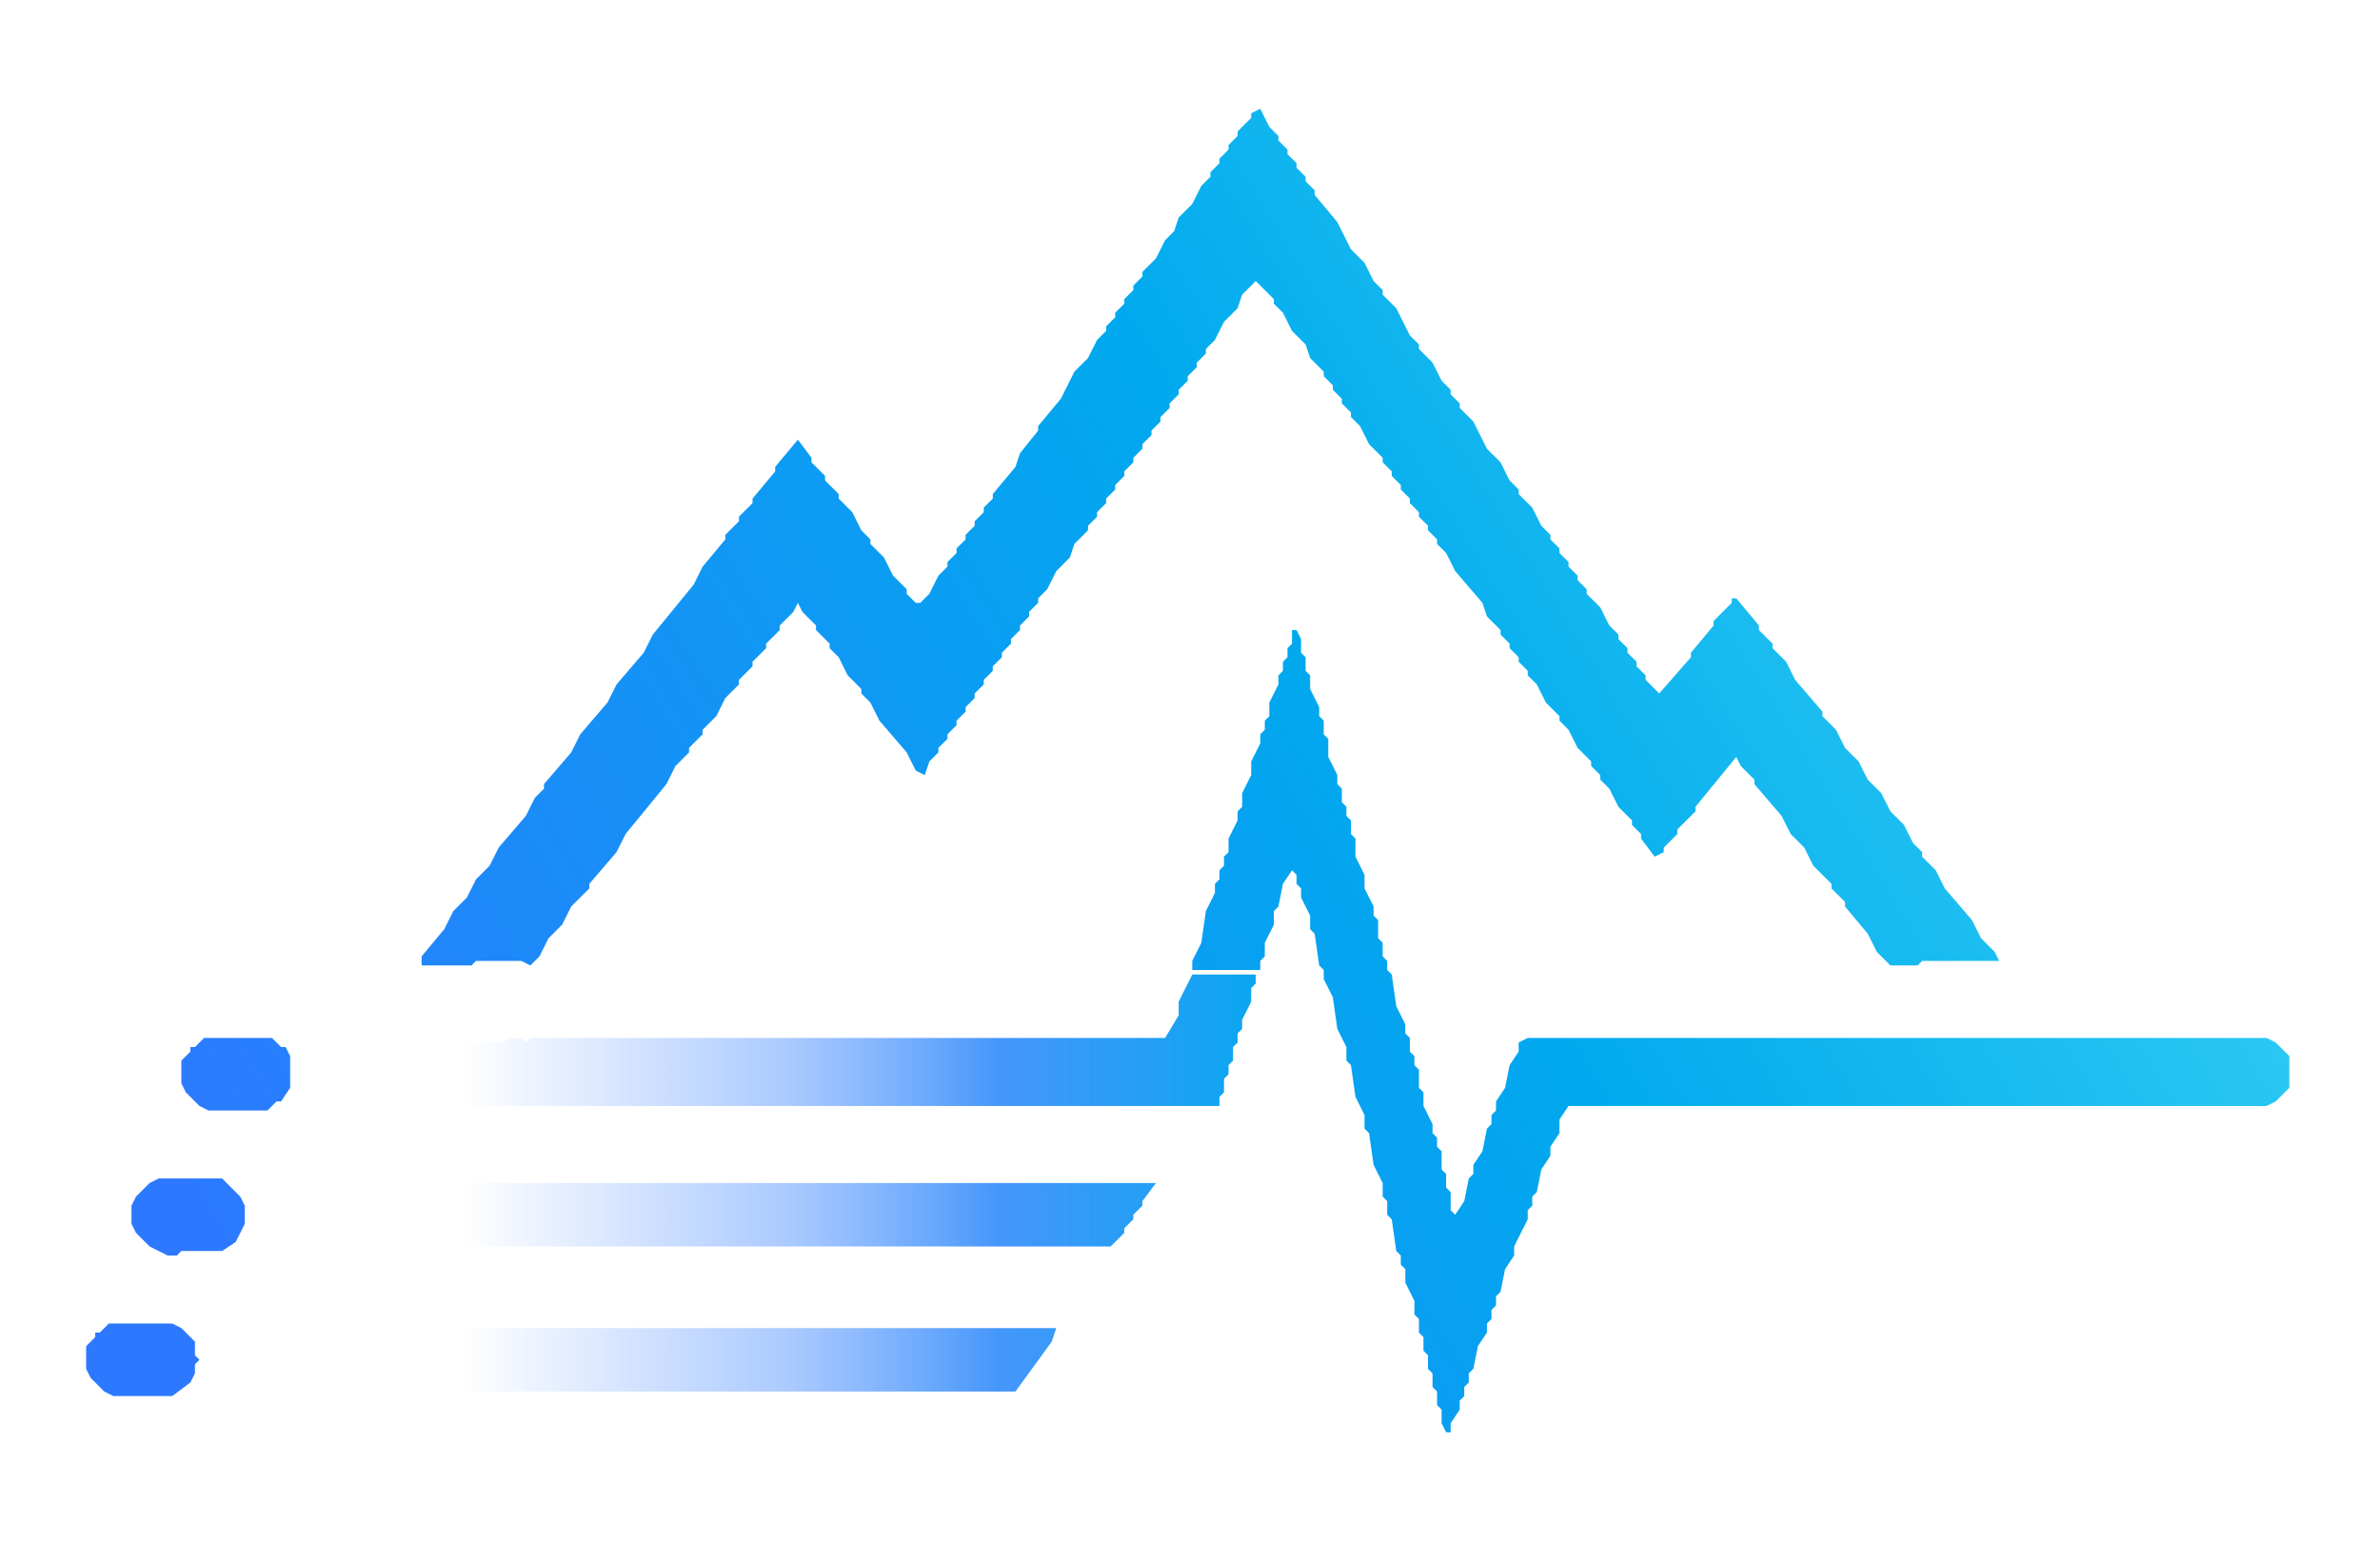
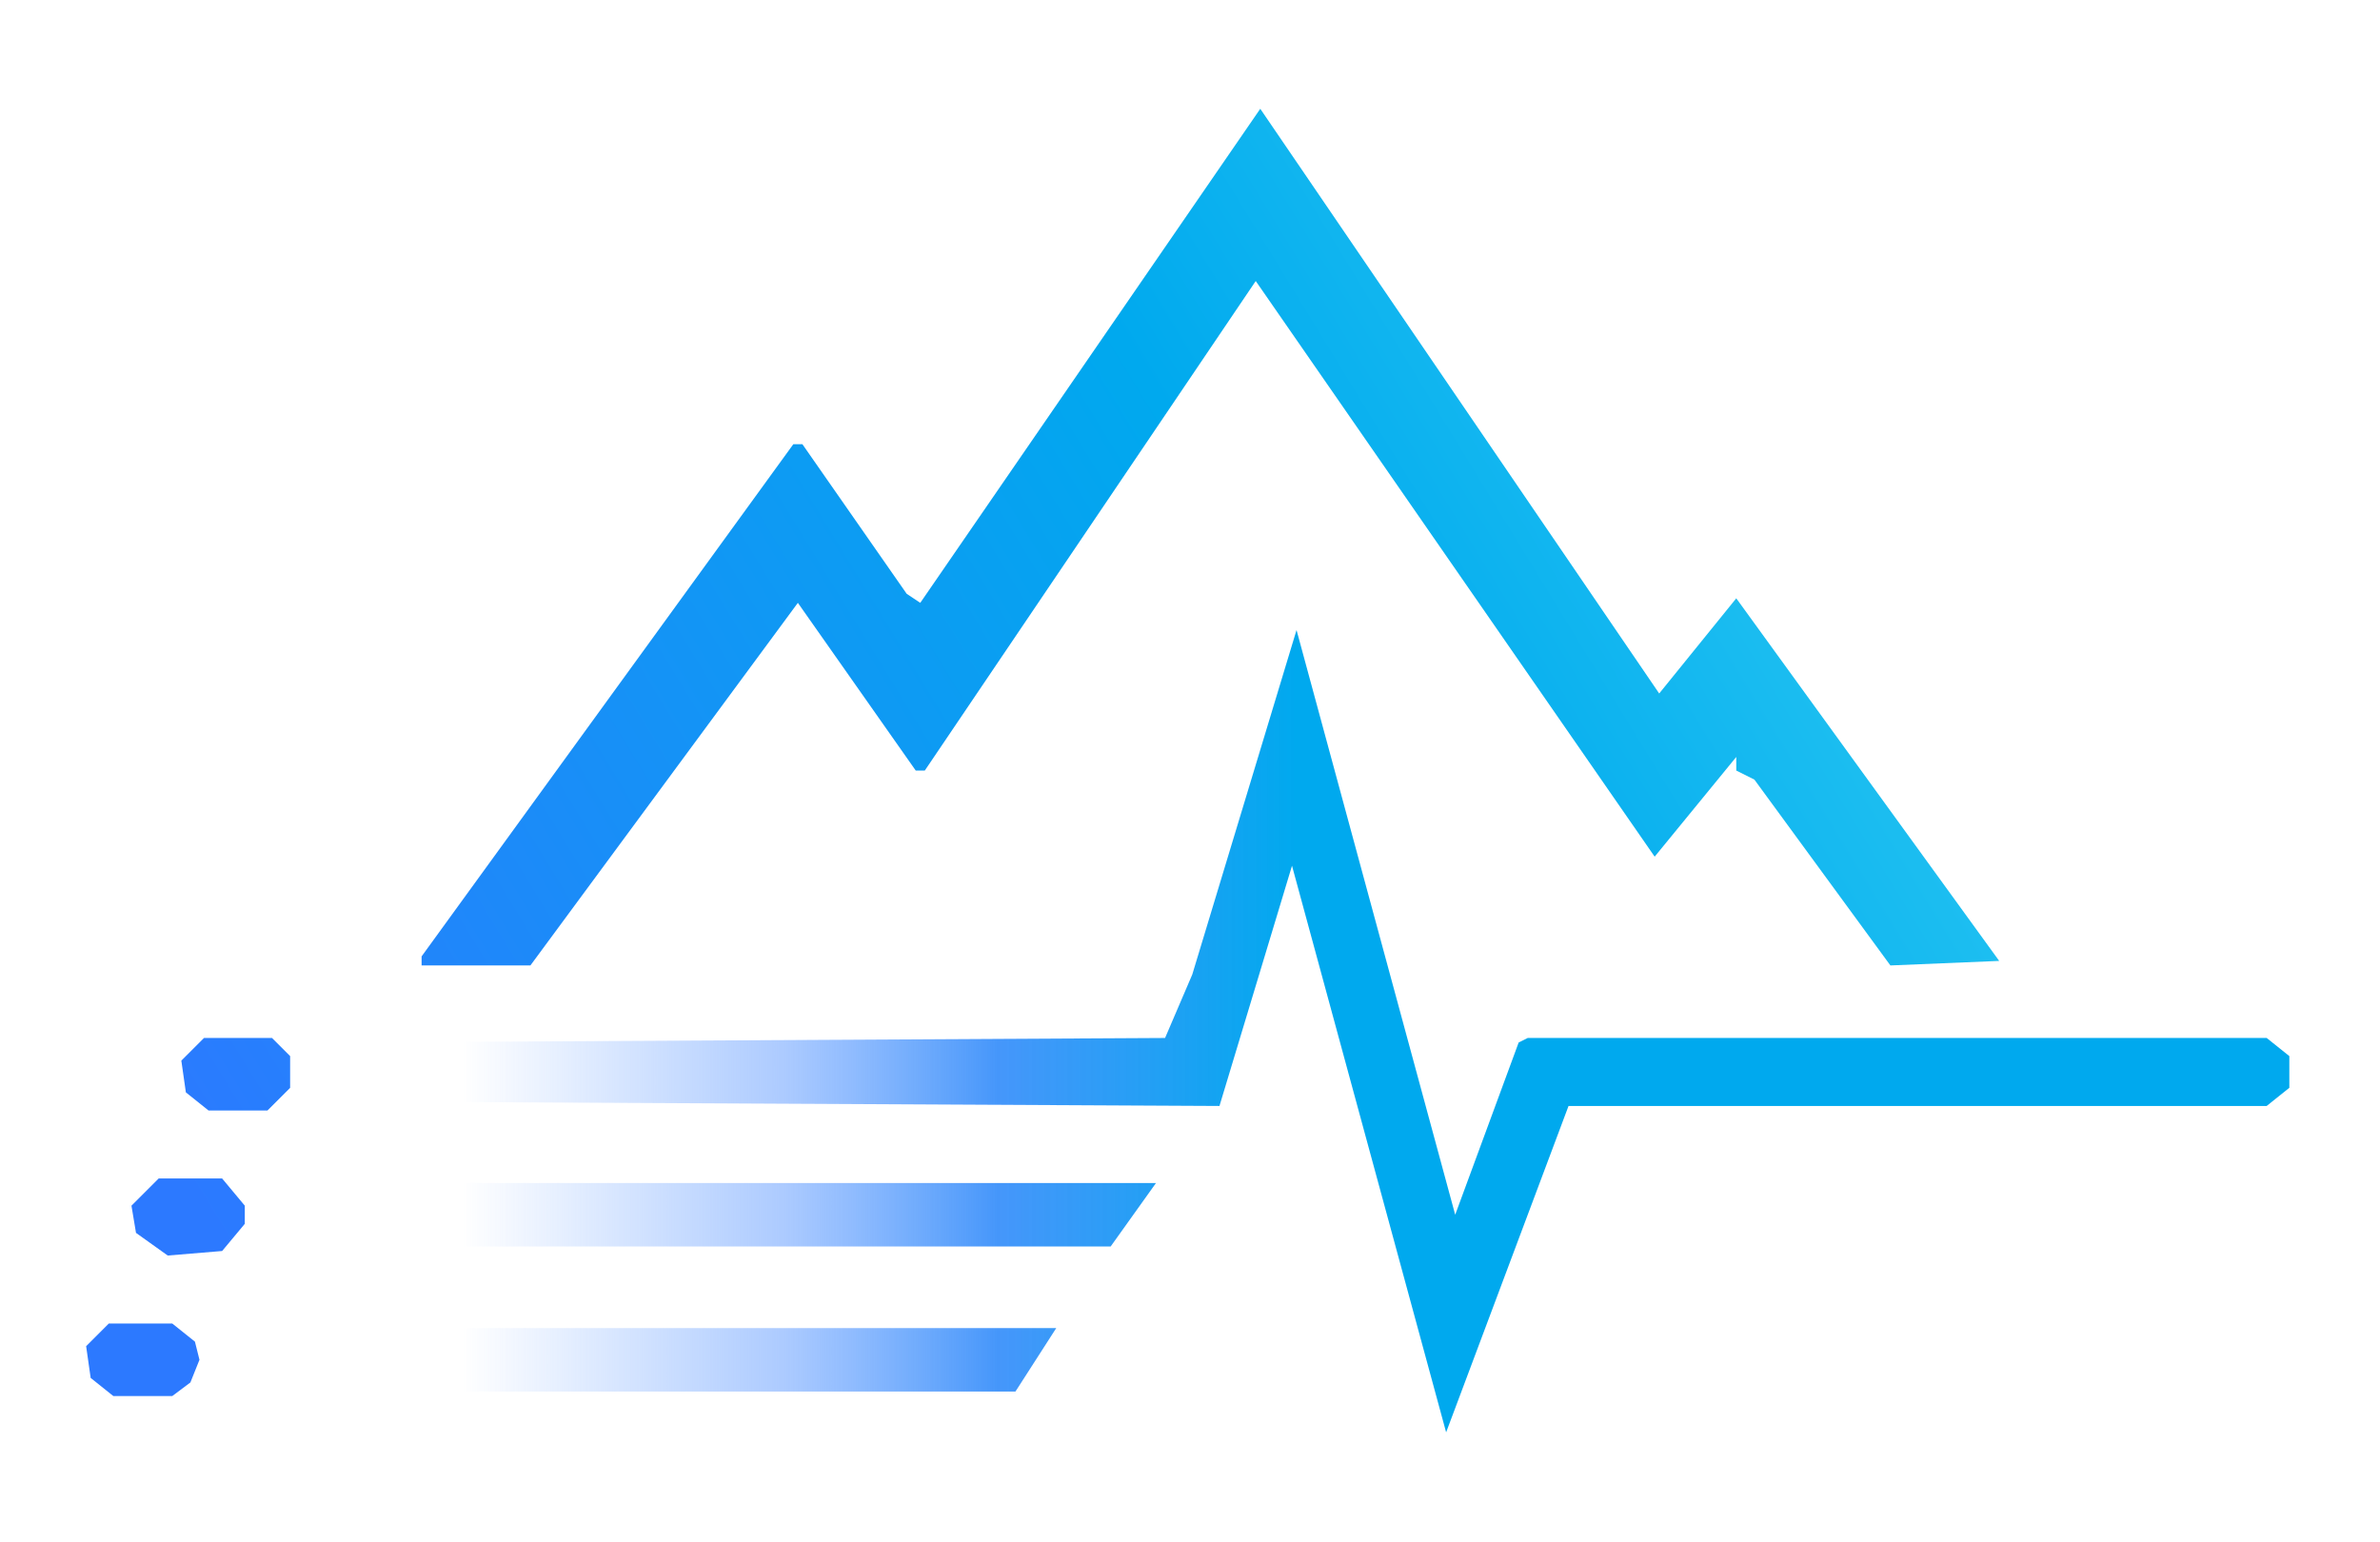
- <svg xmlns="http://www.w3.org/2000/svg" width="525" height="340" viewBox="0 0 525 340" role="img" aria-labelledby="title desc">
+ <svg xmlns="http://www.w3.org/2000/svg" width="525" height="340" viewBox="0 0 525 340" role="img" aria-labelledby="title desc" shape-rendering="geometricPrecision">
  <defs>
    <linearGradient id="markGradient" x1="70" y1="310" x2="520" y2="35" gradientUnits="userSpaceOnUse">
      <stop offset="0" stop-color="#2C79FF" />
      <stop offset="0.52" stop-color="#00A9EE" />
      <stop offset="1" stop-color="#4DE2F5" />
    </linearGradient>
    <linearGradient id="trailGradient" x1="50" y1="0" x2="286" y2="0" gradientUnits="userSpaceOnUse">
      <stop offset="0" stop-color="#69A0FF" stop-opacity="0" />
      <stop offset="0.22" stop-color="#69A0FF" stop-opacity="0" />
      <stop offset="0.52" stop-color="#69A0FF" stop-opacity="0.55" />
      <stop offset="0.72" stop-color="#318BFA" stop-opacity="0.9" />
      <stop offset="1" stop-color="#00A9EE" />
    </linearGradient>
    <linearGradient id="wordGradient" x1="0" y1="90" x2="0" y2="265" gradientUnits="userSpaceOnUse">
      <stop offset="0" stop-color="#F8FAFC" />
      <stop offset="0.52" stop-color="#E3E9F0" />
      <stop offset="1" stop-color="#B9C5D2" />
    </linearGradient>
    <linearGradient id="accentGradient" x1="0" y1="180" x2="0" y2="260" gradientUnits="userSpaceOnUse">
      <stop offset="0" stop-color="#4DE2F5" />
      <stop offset="1" stop-color="#2C79FF" />
    </linearGradient>
  </defs>
-   <path d="M263 212 L263 214 L278 214 L278 212 L279 211 L279 208 L281 204 L281 201 L282 200 L283 195 L285 192 L286 193 L286 195 L287 196 L287 198 L289 202 L289 205 L290 206 L291 213 L292 214 L292 216 L294 220 L295 227 L297 231 L297 234 L298 235 L299 242 L301 246 L301 249 L302 250 L303 257 L305 261 L305 264 L306 265 L306 268 L307 269 L308 276 L309 277 L309 279 L310 280 L310 283 L312 287 L312 290 L313 291 L313 294 L314 295 L314 298 L315 299 L315 302 L316 303 L316 306 L317 307 L317 310 L318 311 L318 314 L319 316 L320 316 L320 314 L322 311 L322 309 L323 308 L323 306 L324 305 L324 303 L325 302 L326 297 L328 294 L328 292 L329 291 L329 289 L330 288 L330 286 L331 285 L332 280 L334 277 L334 275 L337 269 L337 267 L338 266 L338 264 L339 263 L340 258 L342 255 L342 253 L344 250 L344 247 L346 244 L500 244 L502 243 L505 240 L505 233 L502 230 L500 229 L337 229 L335 230 L335 232 L333 235 L332 240 L330 243 L330 245 L329 246 L329 248 L328 249 L327 254 L325 257 L325 259 L324 260 L323 265 L321 268 L320 267 L320 263 L319 262 L319 259 L318 258 L318 254 L317 253 L317 251 L316 250 L316 248 L314 244 L314 241 L313 240 L313 236 L312 235 L312 233 L311 232 L311 229 L310 228 L310 226 L308 222 L307 215 L306 214 L306 212 L305 211 L305 208 L304 207 L304 203 L303 202 L303 200 L301 196 L301 193 L299 189 L299 185 L298 184 L298 181 L297 180 L297 178 L296 177 L296 174 L295 173 L295 171 L293 167 L293 163 L292 162 L292 159 L291 158 L291 156 L289 152 L289 149 L288 148 L288 145 L287 144 L287 141 L286 139 L285 139 L285 142 L284 143 L284 145 L283 146 L283 148 L282 149 L282 151 L280 155 L280 158 L279 159 L279 161 L278 162 L278 164 L276 168 L276 171 L274 175 L274 178 L273 179 L273 181 L271 185 L271 188 L270 189 L270 191 L269 192 L269 194 L268 195 L268 197 L266 201 L265 208 Z M441 212 L440 210 L437 207 L435 203 L429 196 L427 192 L424 189 L424 188 L422 186 L420 182 L417 179 L415 175 L412 172 L410 168 L407 165 L405 161 L402 158 L402 157 L396 150 L394 146 L391 143 L391 142 L388 139 L388 138 L383 132 L382 132 L382 133 L378 137 L378 138 L373 144 L373 145 L366 153 L363 150 L363 149 L361 147 L361 146 L359 144 L359 143 L357 141 L357 140 L355 138 L353 134 L350 131 L350 130 L348 128 L348 127 L346 125 L346 124 L344 122 L344 121 L342 119 L342 118 L340 116 L338 112 L335 109 L335 108 L333 106 L331 102 L328 99 L325 93 L322 90 L322 89 L320 87 L320 86 L318 84 L316 80 L313 77 L313 76 L311 74 L308 68 L305 65 L305 64 L303 62 L301 58 L298 55 L295 49 L290 43 L290 42 L288 40 L288 39 L286 37 L286 36 L284 34 L284 33 L282 31 L282 30 L280 28 L278 24 L276 25 L276 26 L273 29 L273 30 L271 32 L271 33 L269 35 L269 36 L267 38 L267 39 L265 41 L263 45 L260 48 L259 51 L257 53 L255 57 L252 60 L252 61 L250 63 L250 64 L248 66 L248 67 L246 69 L246 70 L244 72 L244 73 L242 75 L240 79 L237 82 L234 88 L229 94 L229 95 L225 100 L224 103 L219 109 L219 110 L217 112 L217 113 L215 115 L215 116 L213 118 L213 119 L211 121 L211 122 L209 124 L209 125 L207 127 L205 131 L203 133 L202 133 L200 131 L200 130 L197 127 L195 123 L192 120 L192 119 L190 117 L188 113 L185 110 L185 109 L182 106 L182 105 L179 102 L179 101 L176 97 L171 103 L171 104 L166 110 L166 111 L163 114 L163 115 L160 118 L160 119 L155 125 L153 129 L144 140 L142 144 L136 151 L134 155 L128 162 L126 166 L120 173 L120 174 L118 176 L116 180 L110 187 L108 191 L105 194 L103 198 L100 201 L98 205 L93 211 L93 213 L104 213 L105 212 L115 212 L117 213 L119 211 L121 207 L124 204 L126 200 L130 196 L130 195 L136 188 L138 184 L147 173 L149 169 L152 166 L152 165 L155 162 L155 161 L158 158 L160 154 L163 151 L163 150 L166 147 L166 146 L169 143 L169 142 L172 139 L172 138 L175 135 L176 133 L177 135 L180 138 L180 139 L183 142 L183 143 L185 145 L187 149 L190 152 L190 153 L192 155 L194 159 L200 166 L202 170 L204 171 L205 168 L207 166 L207 165 L209 163 L209 162 L211 160 L211 159 L213 157 L213 156 L215 154 L215 153 L217 151 L217 150 L219 148 L219 147 L221 145 L221 144 L223 142 L223 141 L225 139 L225 138 L227 136 L227 135 L229 133 L229 132 L231 130 L233 126 L236 123 L237 120 L240 117 L240 116 L242 114 L242 113 L244 111 L244 110 L246 108 L246 107 L248 105 L248 104 L250 102 L250 101 L252 99 L252 98 L254 96 L254 95 L256 93 L256 92 L258 90 L258 89 L260 87 L260 86 L262 84 L262 83 L264 81 L264 80 L266 78 L266 77 L268 75 L270 71 L273 68 L274 65 L277 62 L281 66 L281 67 L283 69 L285 73 L288 76 L289 79 L292 82 L292 83 L294 85 L294 86 L296 88 L296 89 L298 91 L298 92 L300 94 L302 98 L305 101 L305 102 L307 104 L307 105 L309 107 L309 108 L311 110 L311 111 L313 113 L313 114 L315 116 L315 117 L317 119 L317 120 L319 122 L321 126 L327 133 L328 136 L331 139 L331 140 L333 142 L333 143 L335 145 L335 146 L337 148 L337 149 L339 151 L341 155 L344 158 L344 159 L346 161 L348 165 L351 168 L351 169 L353 171 L353 172 L355 174 L357 178 L360 181 L360 182 L362 184 L362 185 L365 189 L367 188 L367 187 L370 184 L370 183 L374 179 L374 178 L383 167 L384 169 L382 171 L384 169 L387 172 L387 173 L393 180 L395 184 L398 187 L400 191 L404 195 L404 196 L407 199 L407 200 L412 206 L414 210 L417 213 L423 213 L424 212 Z" fill="url(#markGradient)" fill-rule="evenodd" />
-   <path d="M19 297 L19 302 L20 304 L23 307 L25 308 L38 308 L42 305 L43 303 L43 301 L44 300 L43 299 L43 296 L40 293 L38 292 L24 292 L22 294 L21 294 L21 295 Z M29 266 L29 270 L30 272 L33 275 L37 277 L39 277 L40 276 L49 276 L52 274 L54 270 L54 266 L53 264 L49 260 L35 260 L33 261 L30 264 Z M40 234 L40 239 L41 241 L44 244 L46 245 L59 245 L61 243 L62 243 L64 240 L64 233 L63 231 L62 231 L60 229 L45 229 L43 231 L42 231 L42 232 Z" fill="url(#markGradient)" fill-rule="evenodd" />
-   <path d="M50 302 L52 306 L66 306 L67 307 L71 307 L72 306 L73 307 L224 307 L232 296 L233 293 L54 293 L52 294 L52 298 Z M59 264 L61 266 L61 271 L62 272 L62 274 L67 274 L68 275 L245 275 L248 272 L248 271 L250 269 L250 268 L252 266 L252 265 L255 261 L73 261 L72 262 L60 262 Z M277 215 L263 215 L260 221 L260 224 L257 229 L117 229 L116 230 L115 229 L112 229 L111 230 L73 230 L71 233 L72 234 L72 237 L71 238 L71 242 L72 243 L83 243 L84 244 L85 243 L90 243 L91 244 L269 244 L269 242 L270 241 L270 238 L271 237 L271 235 L272 234 L272 231 L273 230 L273 228 L274 227 L274 225 L276 221 L276 218 L277 217 Z" fill="url(#trailGradient)" fill-rule="evenodd" />
+   <path d="M441 212 L383 132 L366 153 L278 24 L203 133 L200 131 L177 98 L175 98 L93 211 L93 213 L117 213 L176 133 L202 170 L204 170 L277 62 L365 189 L383 167 L383 170 L387 172 L417 213Z" fill="url(#markGradient)" fill-rule="evenodd" />
+   <path d="M72 233 L73 243 L269 244 L285 191 L319 316 L346 244 L500 244 L505 240 L505 233 L500 229 L337 229 L335 230 L321 268 L286 139 L263 215 L257 229 L74 230Z" fill="url(#trailGradient)" fill-rule="evenodd" />
+   <path d="M40 234 L41 241 L46 245 L59 245 L64 240 L64 233 L60 229 L45 229Z M29 266 L30 272 L37 277 L49 276 L54 270 L54 266 L49 260 L35 260Z M19 297 L20 304 L25 308 L38 308 L42 305 L44 300 L43 296 L38 292 L24 292Z" fill="url(#markGradient)" fill-rule="evenodd" />
+   <path d="M60 264 L62 267 L62 274 L68 275 L245 275 L255 261 L75 261 L61 262Z M51 303 L53 306 L78 307 L224 307 L233 293 L55 293 L52 294Z" fill="url(#trailGradient)" fill-rule="evenodd" />
</svg>
